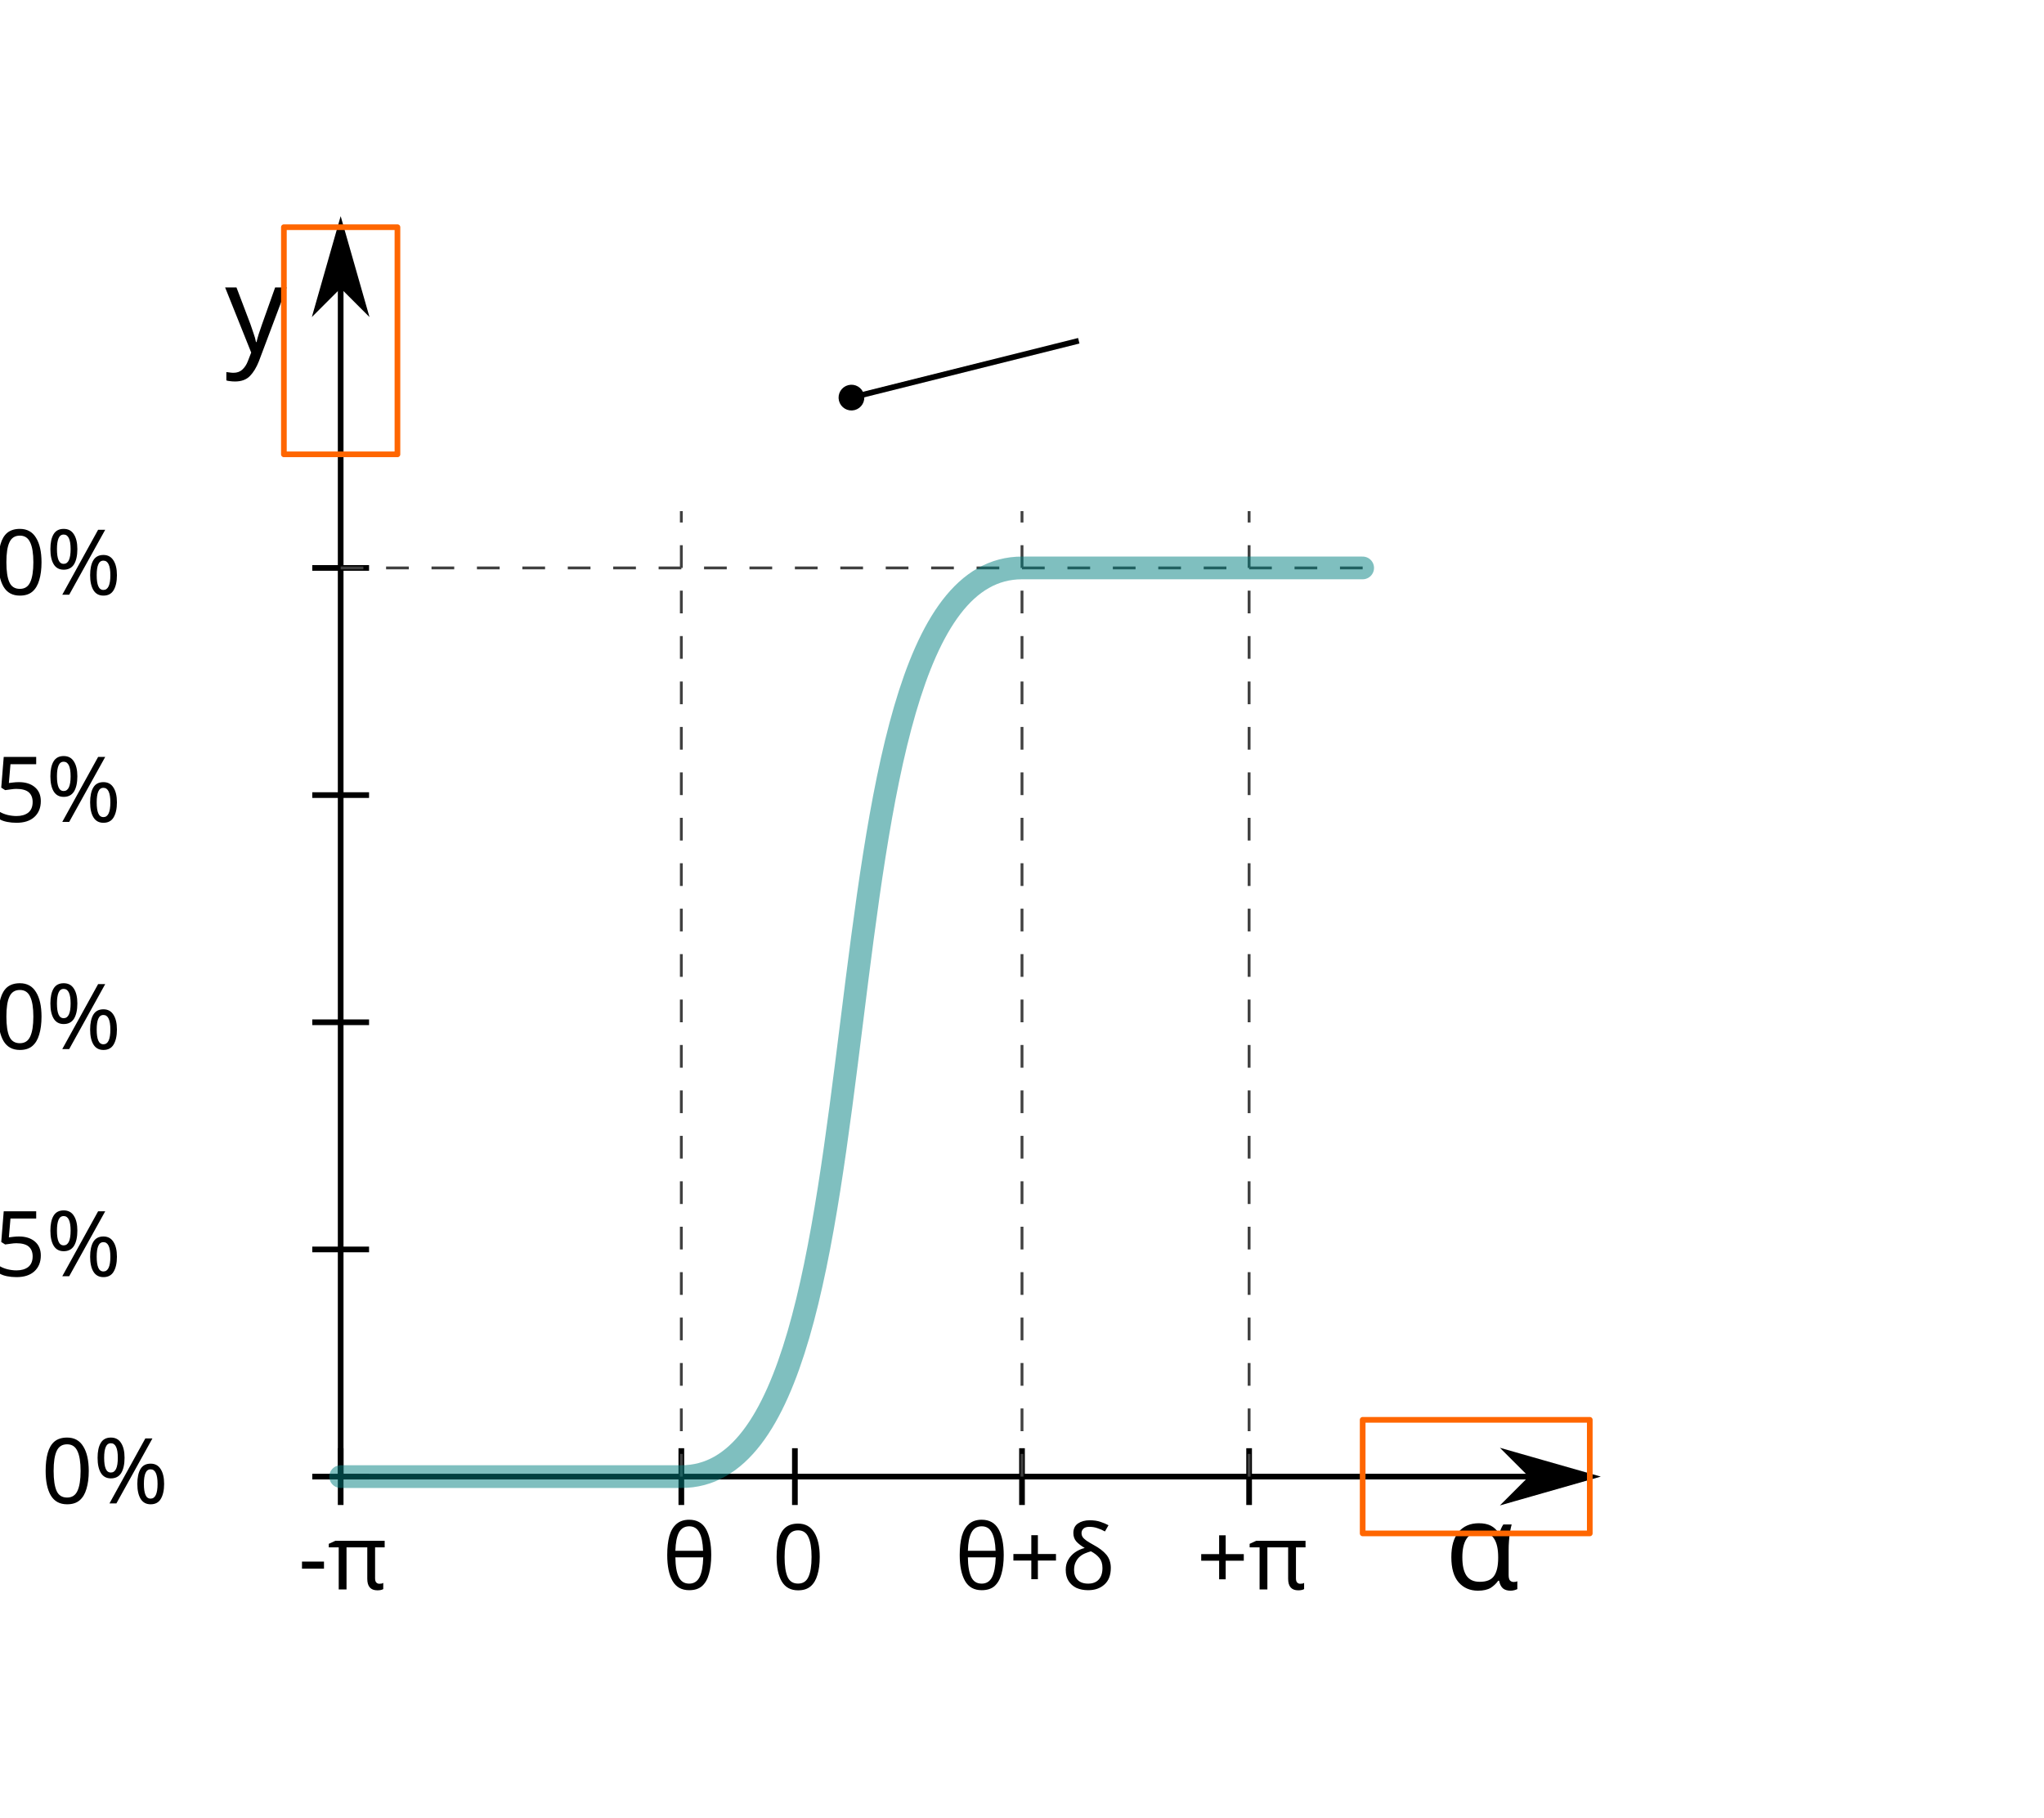
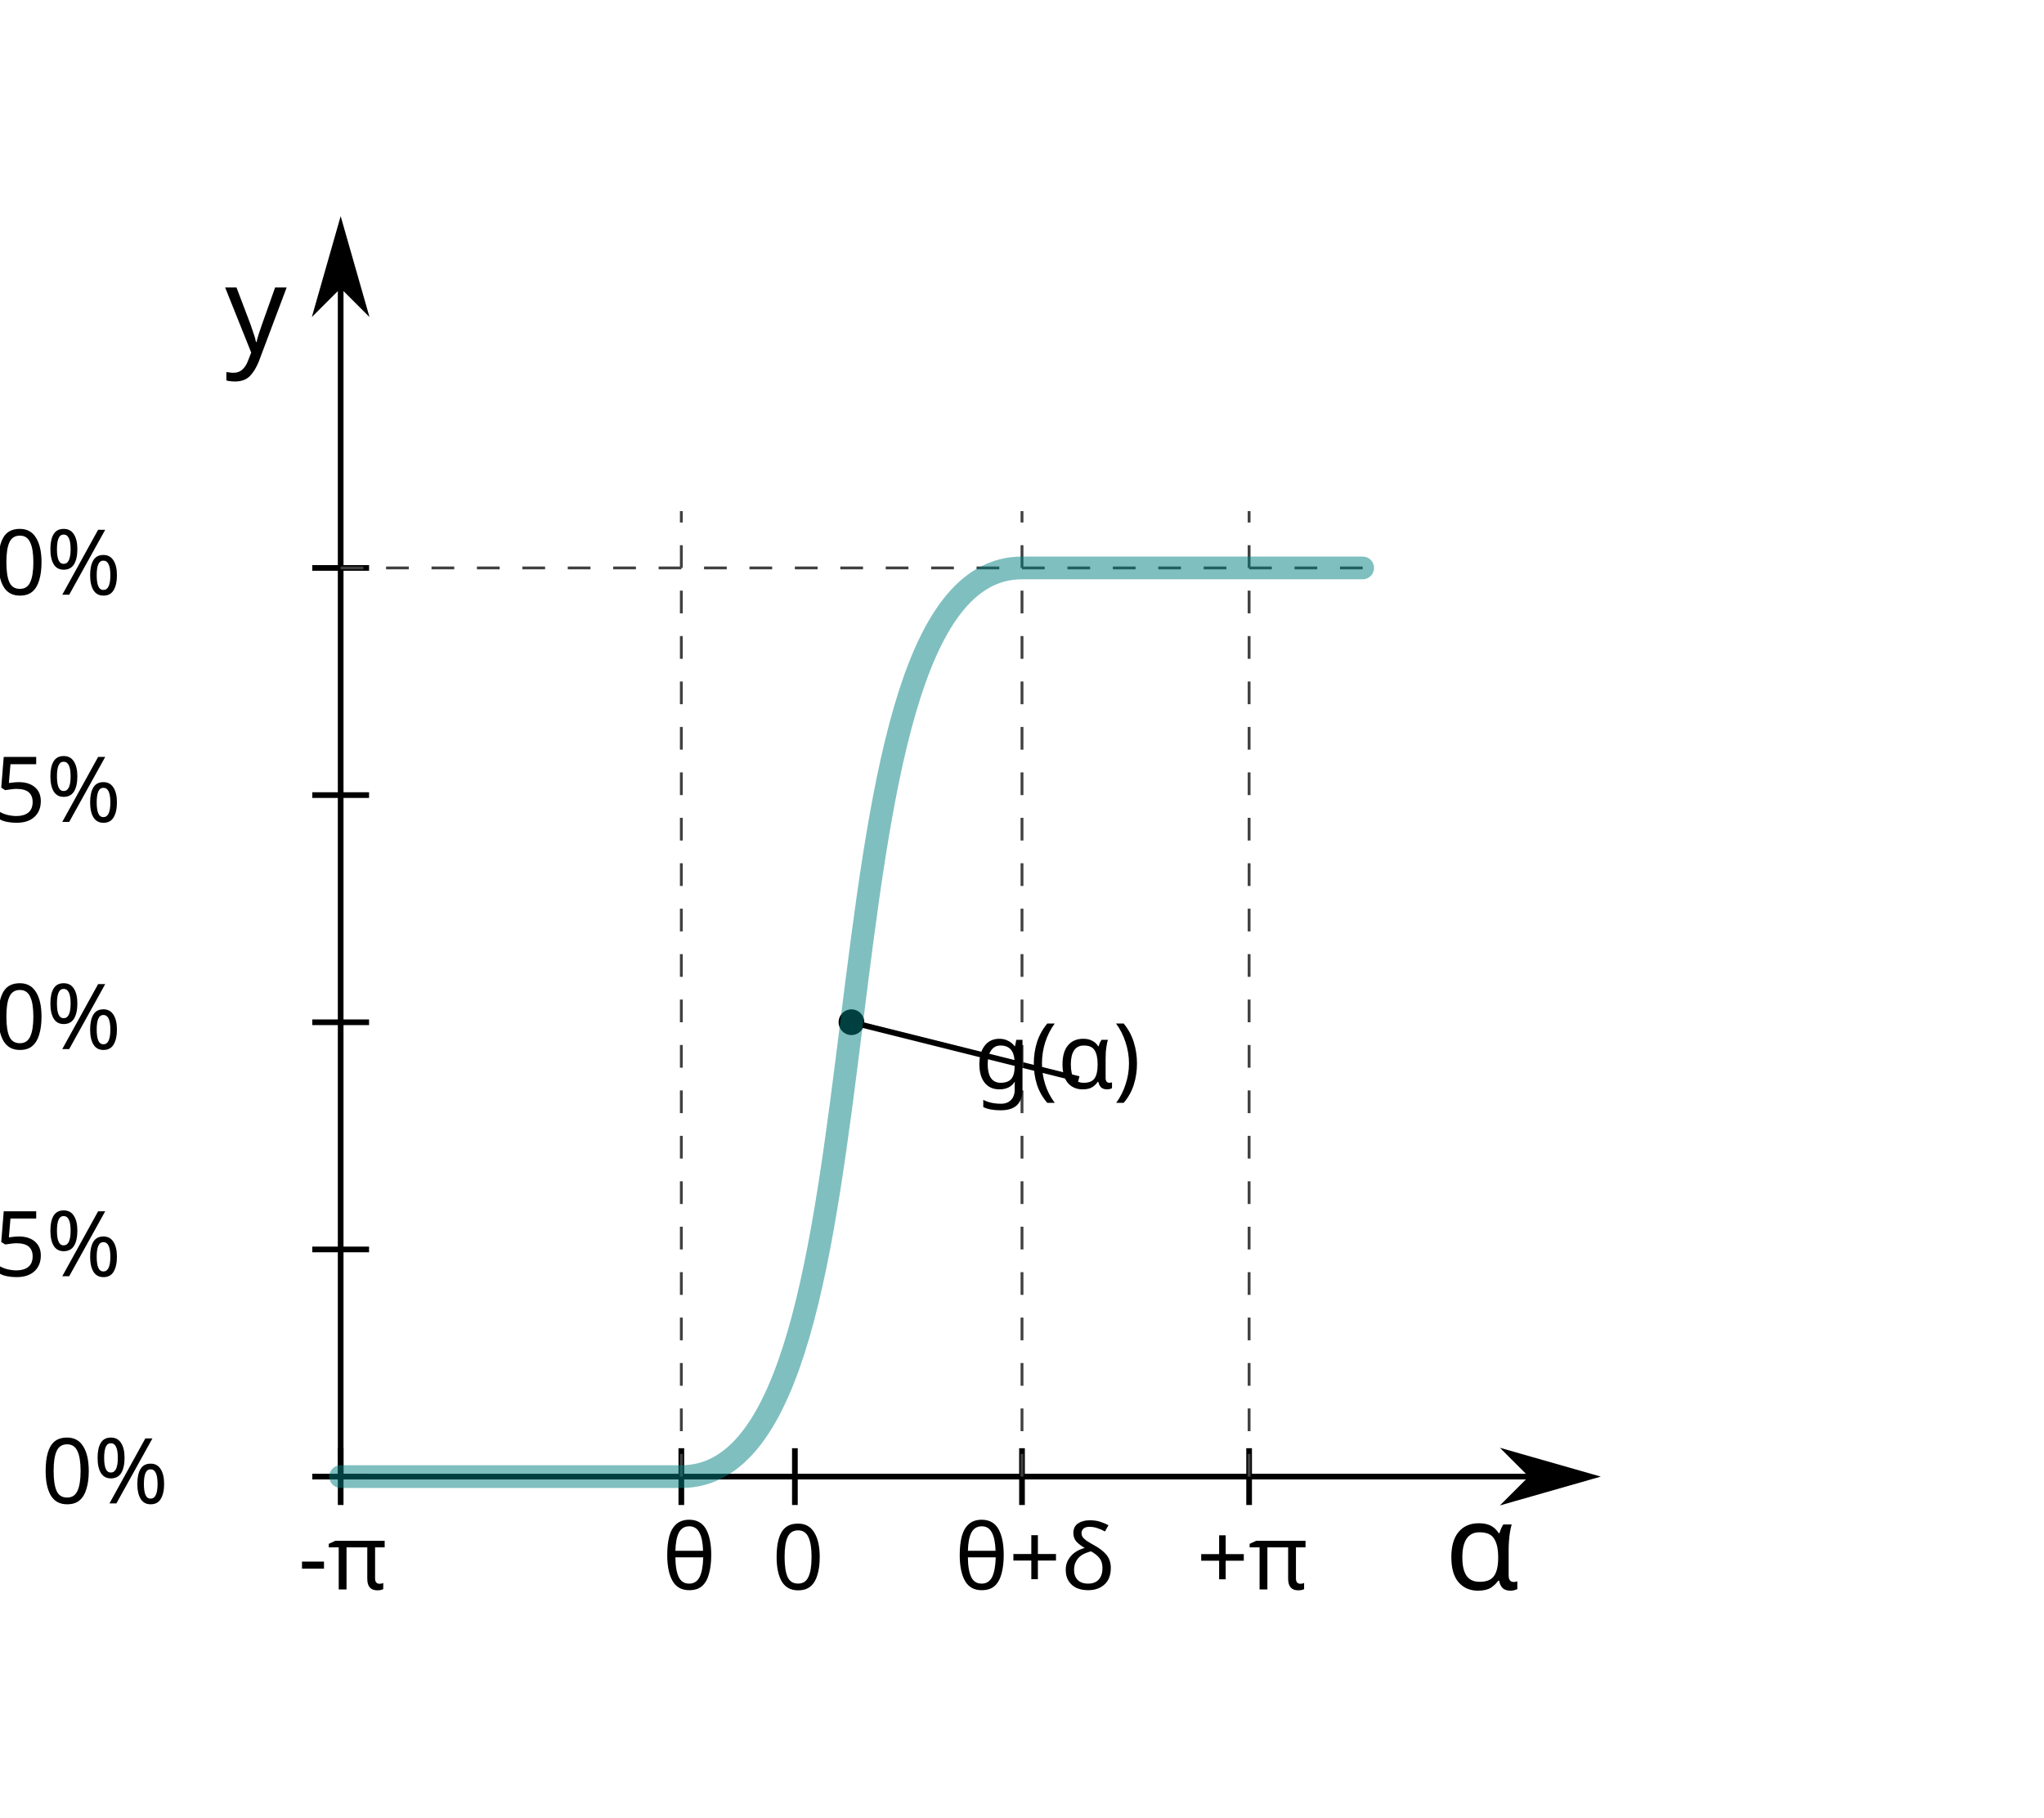
<svg xmlns="http://www.w3.org/2000/svg" width="180" height="160" viewBox="0 0 180 160" version="1.1" id="svg1097">
  <defs id="defs1091">
    <marker orient="auto" refY="0" refX="0" id="marker1484" style="overflow:visible">
      <path id="path1482" d="M 0,0 5,-5 -12.5,0 5,5 Z" style="fill:#000000;fill-opacity:1;fill-rule:evenodd;stroke:#000000;stroke-width:1pt;stroke-opacity:1" transform="matrix(-0.8,0,0,-0.8,-10,0)" />
    </marker>
    <marker style="overflow:visible" id="marker2108" refX="0" refY="0" orient="auto">
      <path transform="matrix(-0.8,0,0,-0.8,-10,0)" style="fill:#000000;fill-opacity:1;fill-rule:evenodd;stroke:#000000;stroke-width:1pt;stroke-opacity:1" d="M 0,0 5,-5 -12.5,0 5,5 Z" id="path2106" />
    </marker>
    <marker style="overflow:visible" id="marker2098" refX="0" refY="0" orient="auto">
      <path transform="matrix(0.8,0,0,0.8,10,0)" style="fill:#000000;fill-opacity:1;fill-rule:evenodd;stroke:#000000;stroke-width:1pt;stroke-opacity:1" d="M 0,0 5,-5 -12.5,0 5,5 Z" id="path2096" />
    </marker>
    <marker style="overflow:visible" id="marker3242" refX="0" refY="0" orient="auto">
      <path transform="matrix(-0.8,0,0,-0.8,-10,0)" style="fill:#000000;fill-opacity:1;fill-rule:evenodd;stroke:#000000;stroke-width:1pt;stroke-opacity:1" d="M 0,0 5,-5 -12.5,0 5,5 Z" id="path3240" />
    </marker>
    <marker style="overflow:visible" id="marker3232" refX="0" refY="0" orient="auto">
      <path transform="matrix(0.8,0,0,0.8,10,0)" style="fill:#000000;fill-opacity:1;fill-rule:evenodd;stroke:#000000;stroke-width:1pt;stroke-opacity:1" d="M 0,0 5,-5 -12.5,0 5,5 Z" id="path3230" />
    </marker>
    <marker orient="auto" refY="0" refX="0" id="Arrow2Mend" style="overflow:visible">
      <path id="path1061" style="fill:#000000;fill-opacity:1;fill-rule:evenodd;stroke:#000000;stroke-width:0.625;stroke-linejoin:round;stroke-opacity:1" d="M 8.719,4.034 -2.207,0.016 8.719,-4.002 c -1.745,2.372 -1.735,5.617 -6e-7,8.035 z" transform="scale(-0.6)" />
    </marker>
    <marker style="overflow:visible" id="SquareM" refX="0" refY="0" orient="auto">
      <path transform="scale(0.4)" style="fill:#666666;fill-opacity:1;fill-rule:evenodd;stroke:#666666;stroke-width:1pt;stroke-opacity:1" d="M -5,-5 V 5 H 5 V -5 Z" id="path1220" />
    </marker>
    <marker style="overflow:visible" id="DiamondM" refX="0" refY="0" orient="auto">
      <path transform="scale(0.4)" style="fill:#666666;fill-opacity:1;fill-rule:evenodd;stroke:#666666;stroke-width:1pt;stroke-opacity:1" d="M 0,-7.071 -7.071,0 0,7.071 7.071,0 Z" id="path1229" />
    </marker>
    <marker style="overflow:visible" id="DotL" refX="0" refY="0" orient="auto">
      <path transform="matrix(0.8,0,0,0.8,5.92,0.8)" style="fill:#000000;fill-opacity:1;fill-rule:evenodd;stroke:#000000;stroke-width:1pt;stroke-opacity:1" d="m -2.5,-1 c 0,2.76 -2.24,5 -5,5 -2.76,0 -5,-2.24 -5,-5 0,-2.76 2.24,-5 5,-5 2.76,0 5,2.24 5,5 z" id="path1208" />
    </marker>
    <marker style="overflow:visible" id="DotM" refX="0" refY="0" orient="auto">
      <path transform="matrix(0.4,0,0,0.4,2.96,0.4)" style="fill:#000000;fill-opacity:1;fill-rule:evenodd;stroke:#000000;stroke-width:1pt;stroke-opacity:1" d="m -2.5,-1 c 0,2.76 -2.24,5 -5,5 -2.76,0 -5,-2.24 -5,-5 0,-2.76 2.24,-5 5,-5 2.76,0 5,2.24 5,5 z" id="path1211" />
    </marker>
    <marker style="overflow:visible" id="marker1423" refX="0" refY="0" orient="auto">
      <path transform="matrix(-0.4,0,0,-0.4,-4,0)" style="fill:#747090;fill-opacity:1;fill-rule:evenodd;stroke:#747090;stroke-width:1pt;stroke-opacity:1" d="M 0,0 5,-5 -12.5,0 5,5 Z" id="path1421" />
    </marker>
    <marker style="overflow:visible" id="Arrow1Mend" refX="0" refY="0" orient="auto">
      <path transform="matrix(-0.4,0,0,-0.4,-4,0)" style="fill:#747090;fill-opacity:1;fill-rule:evenodd;stroke:#747090;stroke-width:1pt;stroke-opacity:1" d="M 0,0 5,-5 -12.5,0 5,5 Z" id="path1156" />
    </marker>
    <marker style="overflow:visible" id="Arrow1MendG-0-3-6-1-8" refX="0" refY="0" orient="auto">
      <path transform="matrix(-0.4,0,0,-0.4,-4,0)" style="fill:#000080;fill-rule:evenodd;stroke:#000080;stroke-width:1pt" d="M 0,0 5,-5 -12.5,0 5,5 Z" id="path5557-65-8-40-5-7" />
    </marker>
    <marker style="overflow:visible" id="Arrow1MendG-0-3-3-3-6" refX="0" refY="0" orient="auto">
      <path transform="matrix(-0.4,0,0,-0.4,-4,0)" style="fill:#000080;fill-rule:evenodd;stroke:#000080;stroke-width:1pt" d="M 0,0 5,-5 -12.5,0 5,5 Z" id="path5557-65-8-1-2-1" />
    </marker>
    <marker style="overflow:visible" id="Arrow1MendG-0-3-9-0-6-6" refX="0" refY="0" orient="auto">
      <path transform="matrix(-0.4,0,0,-0.4,-4,0)" style="fill:#000080;fill-rule:evenodd;stroke:#000080;stroke-width:1pt" d="M 0,0 5,-5 -12.5,0 5,5 Z" id="path5557-65-8-6-1-2" />
    </marker>
    <marker style="overflow:visible" id="Arrow1MendG-0-3-33-2-6" refX="0" refY="0" orient="auto">
      <path transform="matrix(-0.4,0,0,-0.4,-4,0)" style="fill:#000080;fill-rule:evenodd;stroke:#000080;stroke-width:1pt" d="M 0,0 5,-5 -12.5,0 5,5 Z" id="path5557-65-8-3-7-0" />
    </marker>
    <marker style="overflow:visible" id="Arrow1MendG-0-3-0-6-9" refX="0" refY="0" orient="auto">
      <path transform="matrix(-0.4,0,0,-0.4,-4,0)" style="fill:#000080;fill-rule:evenodd;stroke:#000080;stroke-width:1pt" d="M 0,0 5,-5 -12.5,0 5,5 Z" id="path5557-65-8-4-0-3" />
    </marker>
    <marker style="overflow:visible" id="Arrow1MendG-0-3-8-9-7" refX="0" refY="0" orient="auto">
      <path transform="matrix(-0.4,0,0,-0.4,-4,0)" style="fill:#000080;fill-rule:evenodd;stroke:#000080;stroke-width:1pt" d="M 0,0 5,-5 -12.5,0 5,5 Z" id="path5557-65-8-9-9-0" />
    </marker>
    <marker style="overflow:visible" id="Arrow1MendG-0-3-7-8-1" refX="0" refY="0" orient="auto">
      <path transform="matrix(-0.4,0,0,-0.4,-4,0)" style="fill:#000080;fill-rule:evenodd;stroke:#000080;stroke-width:1pt" d="M 0,0 5,-5 -12.5,0 5,5 Z" id="path5557-65-8-64-2-2" />
    </marker>
    <marker style="overflow:visible" id="Arrow1MendG-0-3-03-7-2" refX="0" refY="0" orient="auto">
      <path transform="matrix(-0.4,0,0,-0.4,-4,0)" style="fill:#000080;fill-rule:evenodd;stroke:#000080;stroke-width:1pt" d="M 0,0 5,-5 -12.5,0 5,5 Z" id="path5557-65-8-0-2-9" />
    </marker>
    <marker style="overflow:visible" id="Arrow1MendG-0-3-2-9-5" refX="0" refY="0" orient="auto">
      <path transform="matrix(-0.4,0,0,-0.4,-4,0)" style="fill:#000080;fill-rule:evenodd;stroke:#000080;stroke-width:1pt" d="M 0,0 5,-5 -12.5,0 5,5 Z" id="path5557-65-8-5-8-6" />
    </marker>
    <marker style="overflow:visible" id="Arrow1MendG-0-3-5-5-5" refX="0" refY="0" orient="auto">
      <path transform="matrix(-0.4,0,0,-0.4,-4,0)" style="fill:#000080;fill-rule:evenodd;stroke:#000080;stroke-width:1pt" d="M 0,0 5,-5 -12.5,0 5,5 Z" id="path5557-65-8-94-6-3" />
    </marker>
    <marker style="overflow:visible" id="Arrow1Mstart" refX="0" refY="0" orient="auto">
      <path transform="matrix(0.4,0,0,0.4,4,0)" style="fill:#000000;fill-opacity:1;fill-rule:evenodd;stroke:#000000;stroke-width:1pt;stroke-opacity:1" d="M 0,0 5,-5 -12.5,0 5,5 Z" id="path5266" />
    </marker>
    <marker style="overflow:visible" id="marker5523" refX="0" refY="0" orient="auto">
      <path transform="matrix(-0.4,0,0,-0.4,-4,0)" style="fill:#000000;fill-opacity:1;fill-rule:evenodd;stroke:#000000;stroke-width:1pt;stroke-opacity:1" d="M 0,0 5,-5 -12.5,0 5,5 Z" id="path5269" />
    </marker>
    <marker style="overflow:visible" id="Arrow1MendG-0-5-91-9" refX="0" refY="0" orient="auto">
      <path transform="matrix(-0.4,0,0,-0.4,-4,0)" style="fill:#000080;fill-rule:evenodd;stroke:#000080;stroke-width:1pt" d="M 0,0 5,-5 -12.5,0 5,5 Z" id="path5557-65-6-0-0" />
    </marker>
    <marker style="overflow:visible" id="Arrow1MendG-0-9-1-9" refX="0" refY="0" orient="auto">
      <path transform="matrix(-0.4,0,0,-0.4,-4,0)" style="fill:#000080;fill-rule:evenodd;stroke:#000080;stroke-width:1pt" d="M 0,0 5,-5 -12.5,0 5,5 Z" id="path5557-65-7-4-3" />
    </marker>
    <marker style="overflow:visible" id="Arrow1Mstart-3" refX="0" refY="0" orient="auto">
      <path transform="matrix(0.4,0,0,0.4,4,0)" style="fill:#000000;fill-opacity:1;fill-rule:evenodd;stroke:#000000;stroke-width:1pt;stroke-opacity:1" d="M 0,0 5,-5 -12.5,0 5,5 Z" id="path5266-6" />
    </marker>
    <marker style="overflow:visible" id="marker5523-7" refX="0" refY="0" orient="auto">
      <path transform="matrix(-0.4,0,0,-0.4,-4,0)" style="fill:#000000;fill-opacity:1;fill-rule:evenodd;stroke:#000000;stroke-width:1pt;stroke-opacity:1" d="M 0,0 5,-5 -12.5,0 5,5 Z" id="path5269-5" />
    </marker>
    <marker style="overflow:visible" id="Arrow1Lstart-3" refX="0" refY="0" orient="auto">
      <path transform="matrix(0.8,0,0,0.8,10,0)" style="fill:#000000;fill-opacity:1;fill-rule:evenodd;stroke:#000000;stroke-width:1pt;stroke-opacity:1" d="M 0,0 5,-5 -12.5,0 5,5 Z" id="path1034-6" />
    </marker>
    <marker style="overflow:visible" id="Arrow1Lend-7" refX="0" refY="0" orient="auto">
      <path transform="matrix(-0.8,0,0,-0.8,-10,0)" style="fill:#000000;fill-opacity:1;fill-rule:evenodd;stroke:#000000;stroke-width:1pt;stroke-opacity:1" d="M 0,0 5,-5 -12.5,0 5,5 Z" id="path1037-5" />
    </marker>
    <marker orient="auto" refY="0" refX="0" id="Arrow1Lend-7-0" style="overflow:visible">
      <path id="path1037-5-9" d="M 0,0 5,-5 -12.5,0 5,5 Z" style="fill:#000000;fill-opacity:1;fill-rule:evenodd;stroke:#000000;stroke-width:1pt;stroke-opacity:1" transform="matrix(-0.8,0,0,-0.8,-10,0)" />
    </marker>
  </defs>
-   <g style="display:inline" id="layer2" />
+   <g style="display:none" id="layer2">
+     <rect y="578.25" x="25" height="20" width="10" id="rect1710" style="display:inline;fill:none;fill-opacity:0.5;fill-rule:evenodd;stroke:#ff6600;stroke-width:0.5;stroke-linecap:round;stroke-linejoin:round;stroke-miterlimit:4;stroke-dasharray:none" transform="translate(0,-558.25)" />
+     <rect transform="rotate(90,279.125,-279.125)" style="display:inline;fill:none;fill-opacity:0.5;fill-rule:evenodd;stroke:#ff6600;stroke-width:0.5;stroke-linecap:round;stroke-linejoin:round;stroke-miterlimit:4;stroke-dasharray:none" id="rect1712" width="10" height="20" x="683.25" y="-140" />
+   </g>
  <g transform="translate(0,-558.25)" id="layer1" style="display:inline">
-     <path id="path1954" d="m 75,593.25 20,-5" style="fill:none;stroke:#000000;stroke-width:0.5;stroke-linecap:butt;stroke-linejoin:miter;stroke-miterlimit:4;stroke-dasharray:none;stroke-opacity:1;marker-start:url(#DotM)" />
+     <path id="path1954" d="m 75,648.25 20,5" style="fill:none;stroke:#000000;stroke-width:0.5;stroke-linecap:butt;stroke-linejoin:miter;stroke-miterlimit:4;stroke-dasharray:none;stroke-opacity:1;marker-start:url(#DotM)" />
    <path id="path1472" d="M 30,688.25 H 140" style="fill:none;stroke:#000000;stroke-width:0.5;stroke-linecap:butt;stroke-linejoin:miter;stroke-miterlimit:4;stroke-dasharray:none;stroke-opacity:1;marker-end:url(#marker1484)" />
    <path id="path1474" d="m 30,688.25 v -110" style="fill:none;stroke:#000000;stroke-width:0.5;stroke-linecap:butt;stroke-linejoin:miter;stroke-miterlimit:4;stroke-dasharray:none;stroke-opacity:1;marker-end:url(#marker2108)" />
    <text id="text1704" y="589.273" x="19.807" style="font-style:normal;font-variant:normal;font-weight:normal;font-stretch:normal;font-size:10.667px;line-height:1.25;font-family:'SBL BibLit';-inkscape-font-specification:'SBL BibLit';letter-spacing:0px;word-spacing:0px;fill:#000000;fill-opacity:1;stroke:none" xml:space="preserve">
      <tspan style="font-size:10.667px" y="589.273" x="19.807" id="tspan1702">y</tspan>
    </text>
    <text id="text1708" y="698.184" x="127.216" style="font-style:normal;font-variant:normal;font-weight:normal;font-stretch:normal;font-size:10.667px;line-height:1.25;font-family:'SBL BibLit';-inkscape-font-specification:'SBL BibLit';letter-spacing:0px;word-spacing:0px;fill:#000000;fill-opacity:1;stroke:none" xml:space="preserve">
      <tspan style="font-size:10.667px" y="698.184" x="127.216" id="tspan1706">α</tspan>
    </text>
    <path style="fill:none;stroke:#000000;stroke-width:0.5;stroke-linecap:butt;stroke-linejoin:miter;stroke-miterlimit:4;stroke-dasharray:none;stroke-opacity:1" d="m 60,685.75 v 5" id="path1746" />
    <path id="path1748" d="m 70,685.75 v 5" style="fill:none;stroke:#000000;stroke-width:0.5;stroke-linecap:butt;stroke-linejoin:miter;stroke-miterlimit:4;stroke-dasharray:none;stroke-opacity:1" />
    <path style="fill:none;stroke:#000000;stroke-width:0.5;stroke-linecap:butt;stroke-linejoin:miter;stroke-miterlimit:4;stroke-dasharray:none;stroke-opacity:1" d="m 90,685.75 v 5" id="path1750" />
    <path id="path1752" d="m 110,685.75 v 5" style="fill:none;stroke:#000000;stroke-width:0.5;stroke-linecap:butt;stroke-linejoin:miter;stroke-miterlimit:4;stroke-dasharray:none;stroke-opacity:1" />
    <path id="path1732" d="m 27.5,668.25 h 5" style="fill:none;stroke:#000000;stroke-width:0.5;stroke-linecap:butt;stroke-linejoin:miter;stroke-miterlimit:4;stroke-dasharray:none;stroke-opacity:1" />
    <path style="fill:none;stroke:#000000;stroke-width:0.5;stroke-linecap:butt;stroke-linejoin:miter;stroke-miterlimit:4;stroke-dasharray:none;stroke-opacity:1" d="m 27.5,648.25 h 5" id="path1734" />
    <path id="path1736" d="m 27.5,628.25 h 5" style="fill:none;stroke:#000000;stroke-width:0.5;stroke-linecap:butt;stroke-linejoin:miter;stroke-miterlimit:4;stroke-dasharray:none;stroke-opacity:1" />
    <path style="fill:none;stroke:#000000;stroke-width:0.5;stroke-linecap:butt;stroke-linejoin:miter;stroke-miterlimit:4;stroke-dasharray:none;stroke-opacity:1" d="m 27.5,608.25 h 5" id="path1738" />
-     <rect y="578.25" x="25" height="20" width="10" id="rect1710" style="display:inline;fill:none;fill-opacity:0.5;fill-rule:evenodd;stroke:#ff6600;stroke-width:0.5;stroke-linecap:round;stroke-linejoin:round;stroke-miterlimit:4;stroke-dasharray:none" />
-     <rect transform="rotate(90)" style="display:inline;fill:none;fill-opacity:0.5;fill-rule:evenodd;stroke:#ff6600;stroke-width:0.5;stroke-linecap:round;stroke-linejoin:round;stroke-miterlimit:4;stroke-dasharray:none" id="rect1712" width="10" height="20" x="683.25" y="-140" />
    <text id="text2141" y="610.609" x="25.254" style="font-style:normal;font-variant:normal;font-weight:normal;font-stretch:normal;font-size:8px;line-height:2.5;font-family:'SBL BibLit';-inkscape-font-specification:'SBL BibLit';letter-spacing:0px;word-spacing:0px;fill:#000000;fill-opacity:1;stroke:none" xml:space="preserve">
      <tspan style="font-size:8px;text-align:end;text-anchor:end" y="610.609" x="25.254" id="tspan2139">100%</tspan>
      <tspan id="tspan2143" style="font-size:8px;text-align:end;text-anchor:end" y="630.609" x="25.254">75%</tspan>
      <tspan id="tspan2145" style="font-size:8px;text-align:end;text-anchor:end" y="650.609" x="25.254">50%</tspan>
      <tspan id="tspan2147" style="font-size:8px;text-align:end;text-anchor:end" y="670.609" x="25.254">25%</tspan>
      <tspan id="tspan2298" style="font-size:8px;text-align:end;text-anchor:end" y="690.609" x="25.254">0%</tspan>
    </text>
    <path id="path2222" d="m 30,608.25 h 90" style="fill:none;stroke:#404040;stroke-width:0.25;stroke-linecap:butt;stroke-linejoin:miter;stroke-miterlimit:4;stroke-dasharray:2,2;stroke-dashoffset:0;stroke-opacity:1" />
    <text id="text2230" y="698.172" x="58.322" style="font-style:normal;font-variant:normal;font-weight:normal;font-stretch:normal;font-size:8px;line-height:1.25;font-family:'SBL BibLit';-inkscape-font-specification:'SBL BibLit';letter-spacing:0px;word-spacing:0px;fill:#000000;fill-opacity:1;stroke:none" xml:space="preserve">
      <tspan style="font-size:8px" y="698.172" x="58.322" id="tspan2228">θ</tspan>
    </text>
    <text id="text2234" y="698.172" x="84.078" style="font-style:normal;font-variant:normal;font-weight:normal;font-stretch:normal;font-size:8px;line-height:1.25;font-family:'SBL BibLit';-inkscape-font-specification:'SBL BibLit';letter-spacing:0px;word-spacing:0px;fill:#000000;fill-opacity:1;stroke:none" xml:space="preserve">
      <tspan style="font-size:8px" y="698.172" x="84.078" id="tspan2232">θ+δ</tspan>
    </text>
    <text id="text2238" y="698.184" x="26.283" style="font-style:normal;font-variant:normal;font-weight:normal;font-stretch:normal;font-size:8px;line-height:1.25;font-family:'SBL BibLit';-inkscape-font-specification:'SBL BibLit';letter-spacing:0px;word-spacing:0px;fill:#000000;fill-opacity:1;stroke:none" xml:space="preserve">
      <tspan style="font-size:8px" y="698.184" x="26.283" id="tspan2236">-π</tspan>
    </text>
    <text id="text2242" y="698.184" x="68" style="font-style:normal;font-variant:normal;font-weight:normal;font-stretch:normal;font-size:8px;line-height:1.25;font-family:'SBL BibLit';-inkscape-font-specification:'SBL BibLit';letter-spacing:0px;word-spacing:0px;fill:#000000;fill-opacity:1;stroke:none" xml:space="preserve">
      <tspan style="font-size:8px" y="698.184" x="68" id="tspan2240">0</tspan>
    </text>
    <text xml:space="preserve" style="font-style:normal;font-variant:normal;font-weight:normal;font-stretch:normal;font-size:8px;line-height:1.25;font-family:'SBL BibLit';-inkscape-font-specification:'SBL BibLit';letter-spacing:0px;word-spacing:0px;fill:#000000;fill-opacity:1;stroke:none" x="105.376" y="698.184" id="text2246">
      <tspan id="tspan2244" x="105.376" y="698.184" style="font-size:8px">+π</tspan>
    </text>
    <path id="path2260" d="m 30,685.75 v 5" style="fill:none;stroke:#000000;stroke-width:0.5;stroke-linecap:butt;stroke-linejoin:miter;stroke-miterlimit:4;stroke-dasharray:none;stroke-opacity:1" />
    <path style="fill:none;stroke:#000000;stroke-width:0.5;stroke-linecap:butt;stroke-linejoin:miter;stroke-miterlimit:4;stroke-dasharray:none;stroke-opacity:1" d="m 27.5,688.25 h 5" id="path2272" />
    <path style="fill:none;stroke:#404040;stroke-width:0.25;stroke-linecap:butt;stroke-linejoin:miter;stroke-miterlimit:4;stroke-dasharray:2, 2;stroke-dashoffset:0;stroke-opacity:1" d="m 60,688.25 v -85" id="path2280" />
    <path id="path2282" d="m 90,688.25 v -85" style="fill:none;stroke:#404040;stroke-width:0.25;stroke-linecap:butt;stroke-linejoin:miter;stroke-miterlimit:4;stroke-dasharray:2, 2;stroke-dashoffset:0;stroke-opacity:1" />
    <path style="fill:none;stroke:#404040;stroke-width:0.25;stroke-linecap:butt;stroke-linejoin:miter;stroke-miterlimit:4;stroke-dasharray:2, 2;stroke-dashoffset:0;stroke-opacity:1" d="m 110,688.25 v -85" id="path2284" />
    <path id="path2278" d="m 30,688.25 h 30 c 20,0 10,-80 30,-80 h 30" style="fill:none;fill-opacity:0.5;fill-rule:evenodd;stroke:#008080;stroke-width:2;stroke-linecap:round;stroke-linejoin:round;stroke-miterlimit:4;stroke-dasharray:none;stroke-dashoffset:0;stroke-opacity:0.5" />
+     <text id="text2314" y="654.078" x="110.848" style="font-size:8px;line-height:1.25;font-family:'SBL BibLit';-inkscape-font-specification:'SBL BibLit';text-align:end;text-anchor:end;fill:#000000;fill-opacity:1;fill-rule:evenodd;stroke:none;stroke-width:0.25;stroke-linecap:round;stroke-linejoin:round;stroke-miterlimit:4;stroke-dasharray:2, 2;stroke-dashoffset:0;stroke-opacity:1" xml:space="preserve">
+       <tspan style="fill:#000000;fill-opacity:1;stroke:none" y="654.078" x="110.848" id="tspan2312">g(α)</tspan>
+     </text>
  </g>
</svg>
